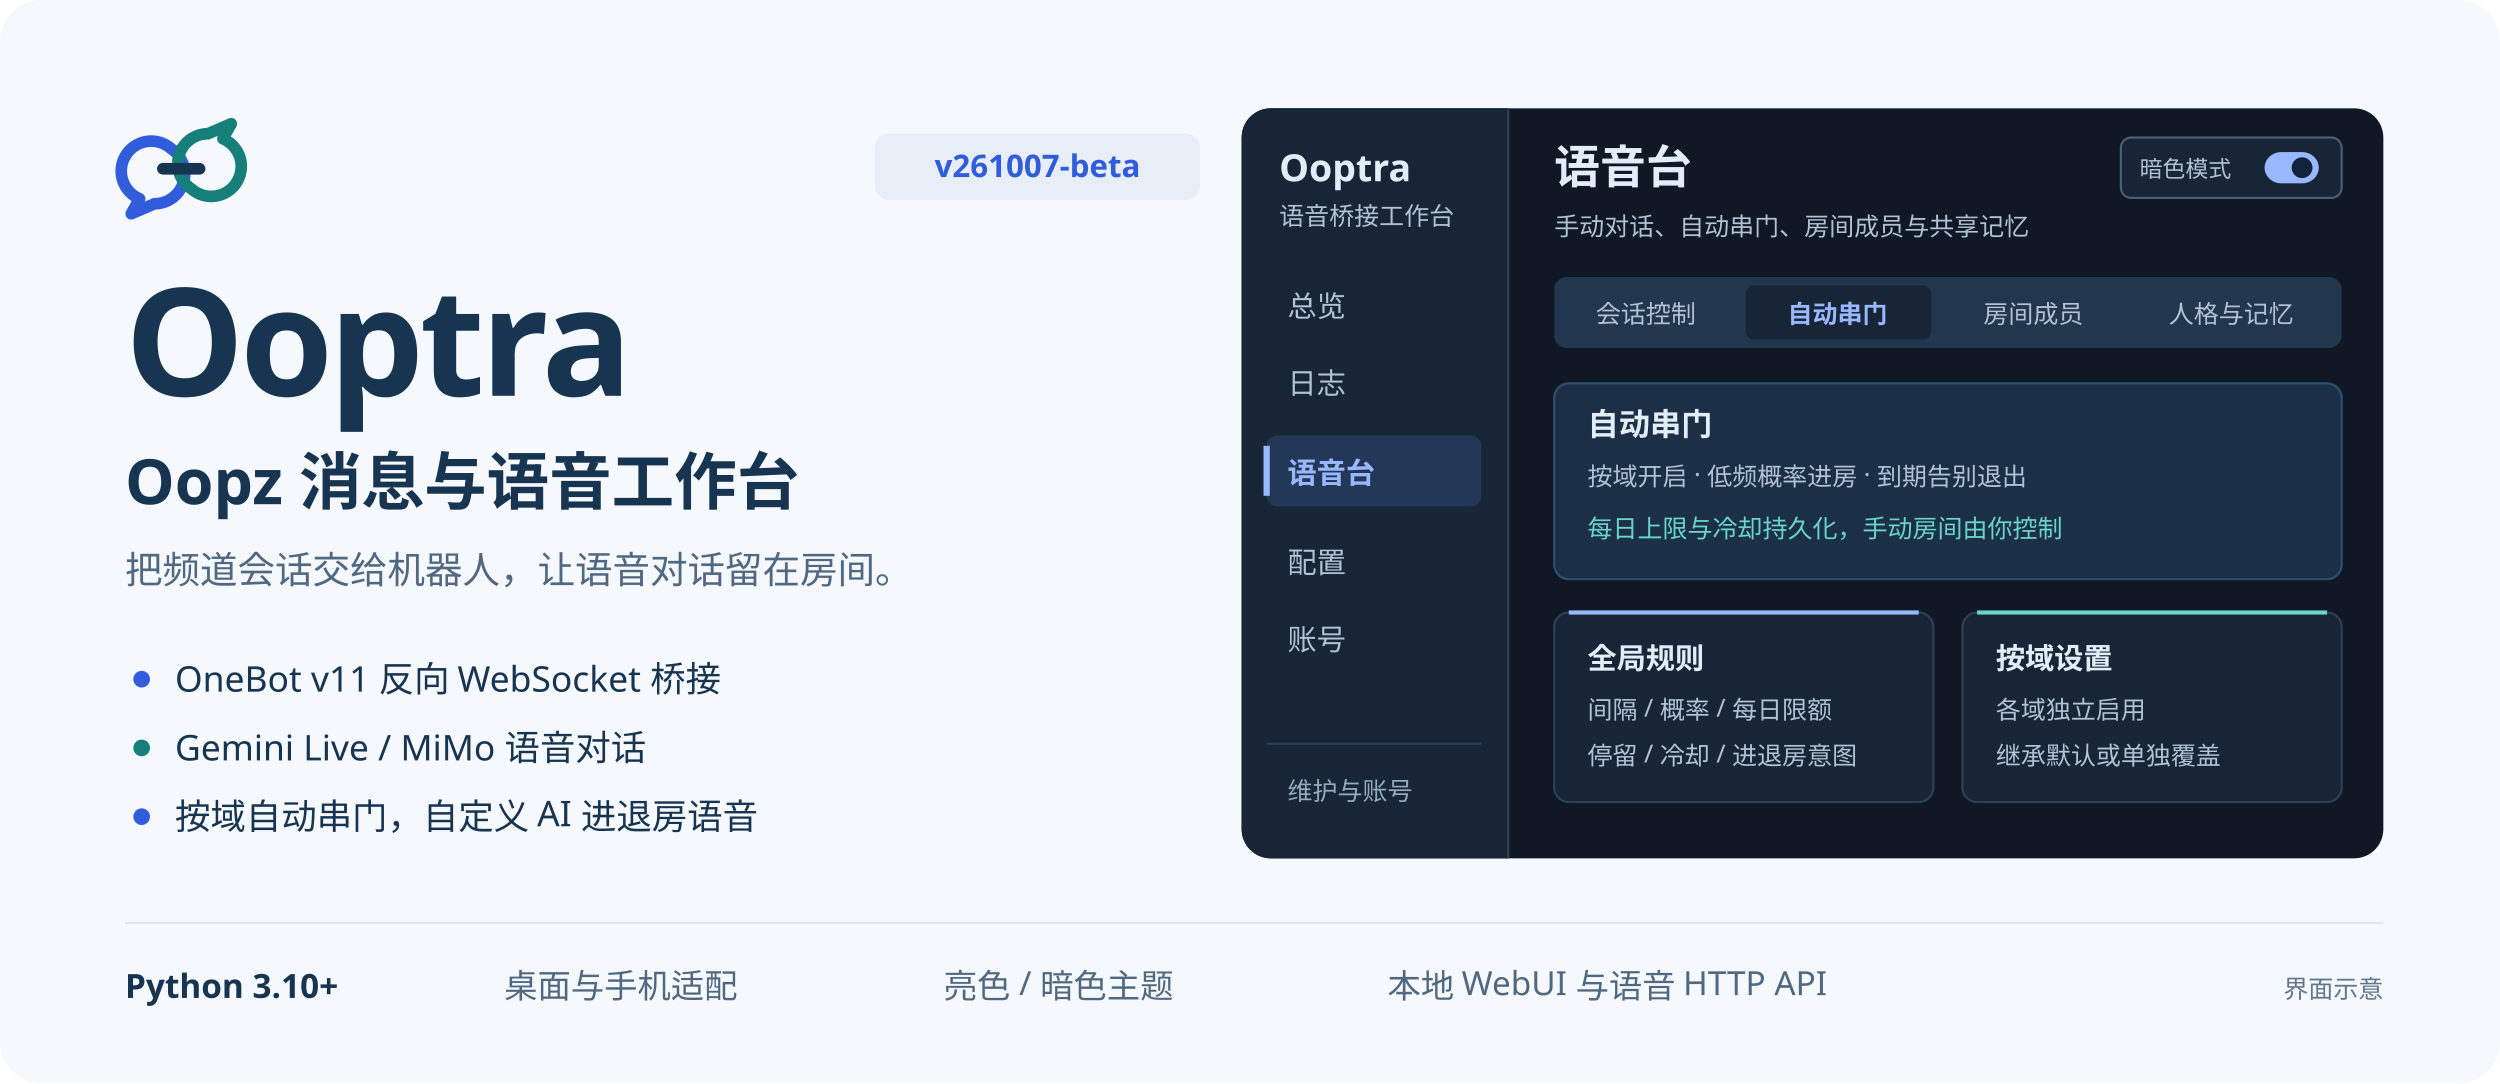
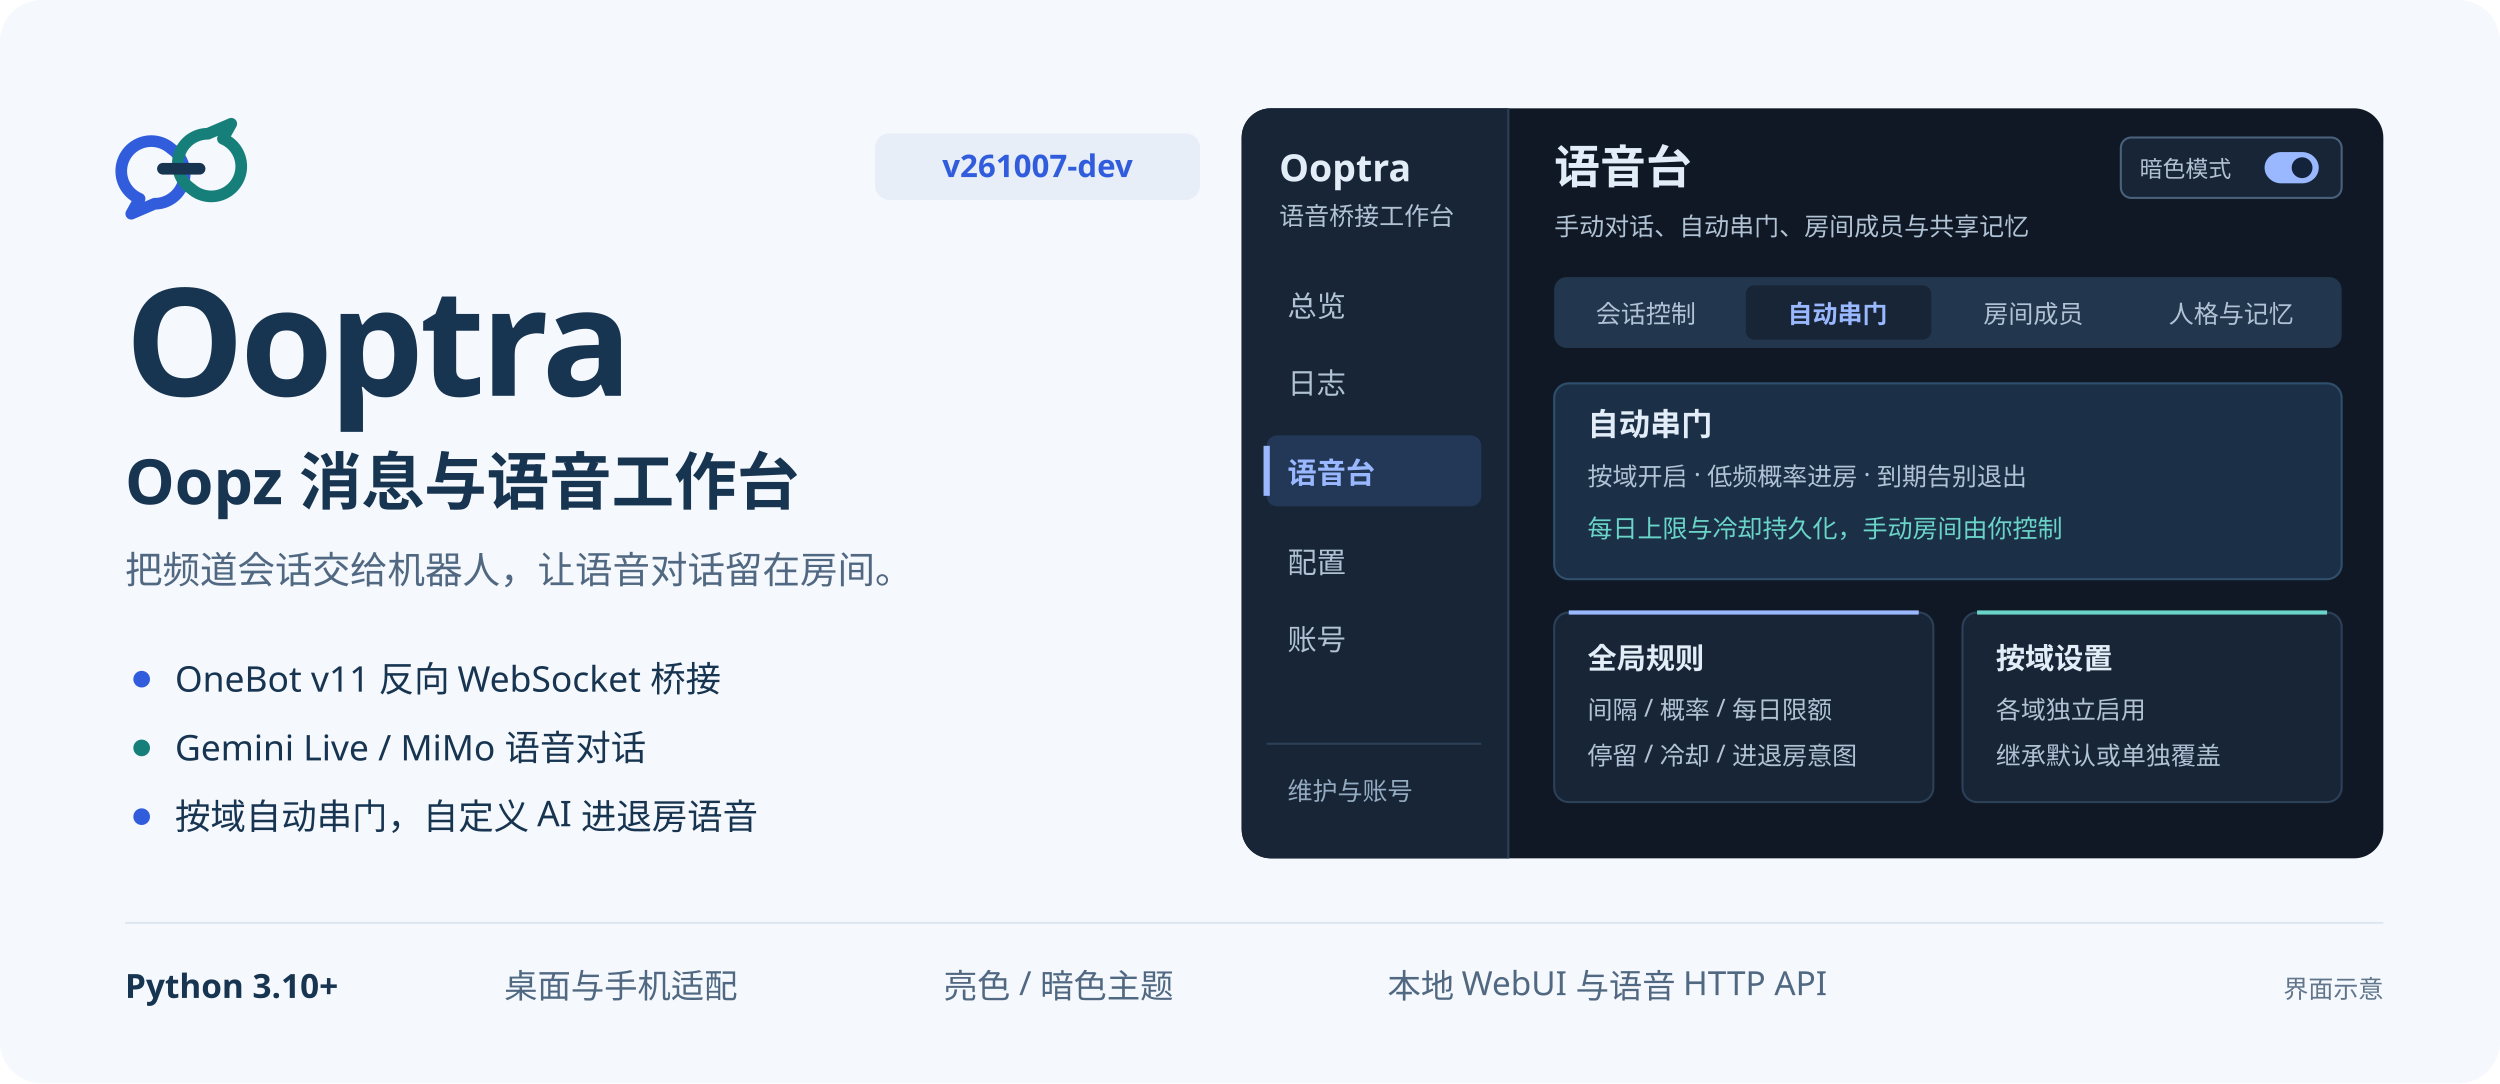
<svg xmlns="http://www.w3.org/2000/svg" width="1200" height="520" viewBox="0 0 1200 520" role="img" aria-labelledby="hero-title hero-desc">
  <defs>
    <g id="hero-logo" fill="none" stroke-width="7" stroke-linejoin="round">
      <path d="M34 28a18 18 0 1 0-19 30l-5 9 14-6a18 18 0 0 0 10-33Z" stroke="#315DDC" />
      <path d="M46 52a18 18 0 1 0 19-30l5-9-14 6a18 18 0 0 0-10 33Z" stroke="#167F7A" />
      <path d="M29 40h22" stroke="#173451" stroke-linecap="round" />
    </g>
  </defs>
  <g font-family="Segoe UI, Microsoft YaHei UI, PingFang SC, sans-serif">
    <rect width="1200" height="520" rx="20" fill="#F5F8FC" />
    <use href="#hero-logo" transform="translate(55 49) scale(.8)" />
    <rect x="420" y="64" width="156" height="32" rx="7" fill="#E7EEF7" />
-     <text x="498" y="85" text-anchor="middle" font-size="15" font-weight="600" fill="#315DDC">v261007-beta</text>
+     <text x="498" y="85" text-anchor="middle" font-size="15" font-weight="600" fill="#315DDC">v261007-dev</text>
    <text x="60" y="190" font-size="72" font-weight="700" letter-spacing="-2" fill="#173451">Ooptra</text>
    <text x="60" y="242" font-size="30" font-weight="600" fill="#173451">Oopz 消息与语音工作台</text>
    <text x="60" y="280" font-size="18" fill="#506881">把频道会话交给机器人，让语音对话留在房间。</text>
    <circle cx="68" cy="326" r="4" fill="#315DDC" />
    <text x="84" y="332" font-size="17" fill="#173451">OneBot v11 反向 WebSocket 桥接</text>
    <circle cx="68" cy="359" r="4" fill="#167F7A" />
    <text x="84" y="365" font-size="17" fill="#173451">Gemini Live / MiMo 语音对话</text>
    <circle cx="68" cy="392" r="4" fill="#315DDC" />
    <text x="84" y="398" font-size="17" fill="#173451">按域自动串门，自定义 AI 进退房语音</text>
    <rect x="596" y="52" width="548" height="360" rx="14" fill="#0F1824" />
    <path d="M610 52h114v360H610a14 14 0 0 1-14-14V66a14 14 0 0 1 14-14Z" fill="#172537" />
    <path d="M724 52v360" stroke="#2C4058" />
    <text x="614" y="87" font-size="18" font-weight="700" fill="#E2EDF7">Ooptra</text>
    <text x="614" y="108" font-size="12" fill="#B0C2D4">语音桥接工作台</text>
    <text x="618" y="152" font-size="14" fill="#B0C2D4">总览</text>
    <text x="618" y="189" font-size="14" fill="#B0C2D4">日志</text>
    <rect x="608" y="209" width="103" height="34" rx="5" fill="#233857" />
    <path d="M608 214v24" stroke="#9AB8FF" stroke-width="3" />
    <text x="618" y="232" font-size="14" font-weight="600" fill="#9AB8FF">语音台</text>
    <text x="618" y="275" font-size="14" fill="#B0C2D4">配置</text>
    <text x="618" y="312" font-size="14" fill="#B0C2D4">账号</text>
    <path d="M608 357h103" stroke="#2C4058" />
    <text x="618" y="384" font-size="12" fill="#94AAC0">维护与账号</text>
    <text x="746" y="88" font-size="22" font-weight="650" fill="#E2EDF7">语音台</text>
    <rect x="1018" y="66" width="106" height="29" rx="5" fill="#172537" stroke="#49617B" />
    <text x="1027" y="85" font-size="11" fill="#B0C2D4">暗色模式</text>
    <rect x="1087" y="73" width="26" height="15" rx="8" fill="#9AB8FF" />
    <circle cx="1105" cy="80.5" r="5" fill="#14233C" />
    <text x="746" y="113" font-size="12" fill="#B0C2D4">手动对话、自动串门、房间成员与共享记忆</text>
    <rect x="746" y="133" width="378" height="34" rx="6" fill="#22364D" />
    <rect x="838" y="137" width="89" height="26" rx="4" fill="#172537" />
    <text x="790" y="155" text-anchor="middle" font-size="12" fill="#B0C2D4">会话控制</text>
    <text x="882" y="155" text-anchor="middle" font-size="12" font-weight="600" fill="#9AB8FF">自动串门</text>
    <text x="976" y="155" text-anchor="middle" font-size="12" fill="#B0C2D4">房间成员</text>
    <text x="1071" y="155" text-anchor="middle" font-size="12" fill="#B0C2D4">人格与记忆</text>
    <rect x="746" y="184" width="378" height="94" rx="7" fill="#1B3047" stroke="#304F6C" />
    <text x="762" y="209" font-size="15" font-weight="600" fill="#E2EDF7">自动串门</text>
    <text x="762" y="233" font-size="12" fill="#B0C2D4">按域开启 · 低频概率进房 · 到期告别退出</text>
    <text x="762" y="258" font-size="12" fill="#69D4C7">每日上限与冷却持久化，手动房间由你控制</text>
    <rect x="746" y="294" width="182" height="91" rx="7" fill="#172537" stroke="#2C4058" />
    <rect x="942" y="294" width="182" height="91" rx="7" fill="#172537" stroke="#2C4058" />
    <path d="M753 294h168" stroke="#9AB8FF" stroke-width="2" />
    <path d="M949 294h168" stroke="#69D4C7" stroke-width="2" />
    <text x="762" y="321" font-size="14" font-weight="600" fill="#E2EDF7">全局规则</text>
    <text x="762" y="345" font-size="12" fill="#B0C2D4">间隔 / 概率 / 每日限额</text>
    <text x="762" y="367" font-size="12" fill="#B0C2D4">停留 / 冷却 / 进退房意图</text>
    <text x="958" y="321" font-size="14" font-weight="600" fill="#E2EDF7">按域设置</text>
    <text x="958" y="345" font-size="12" fill="#B0C2D4">各域独立启用</text>
    <text x="958" y="367" font-size="12" fill="#B0C2D4">继承默认或单独覆盖</text>
    <path d="M60 443h1084" stroke="#DFE7F0" />
    <text x="60" y="479" font-size="16" font-weight="600" fill="#173451">Python 3.10+</text>
    <text x="242" y="479" font-size="16" fill="#506881">桌面与手机适配</text>
    <text x="453" y="479" font-size="16" fill="#506881">亮色 / 暗色主题</text>
    <text x="666" y="479" font-size="16" fill="#506881">本地 WebUI 与语音 HTTP API</text>
    <text x="1144" y="479" text-anchor="end" font-size="12" fill="#61768C">界面示意</text>
  </g>
</svg>
